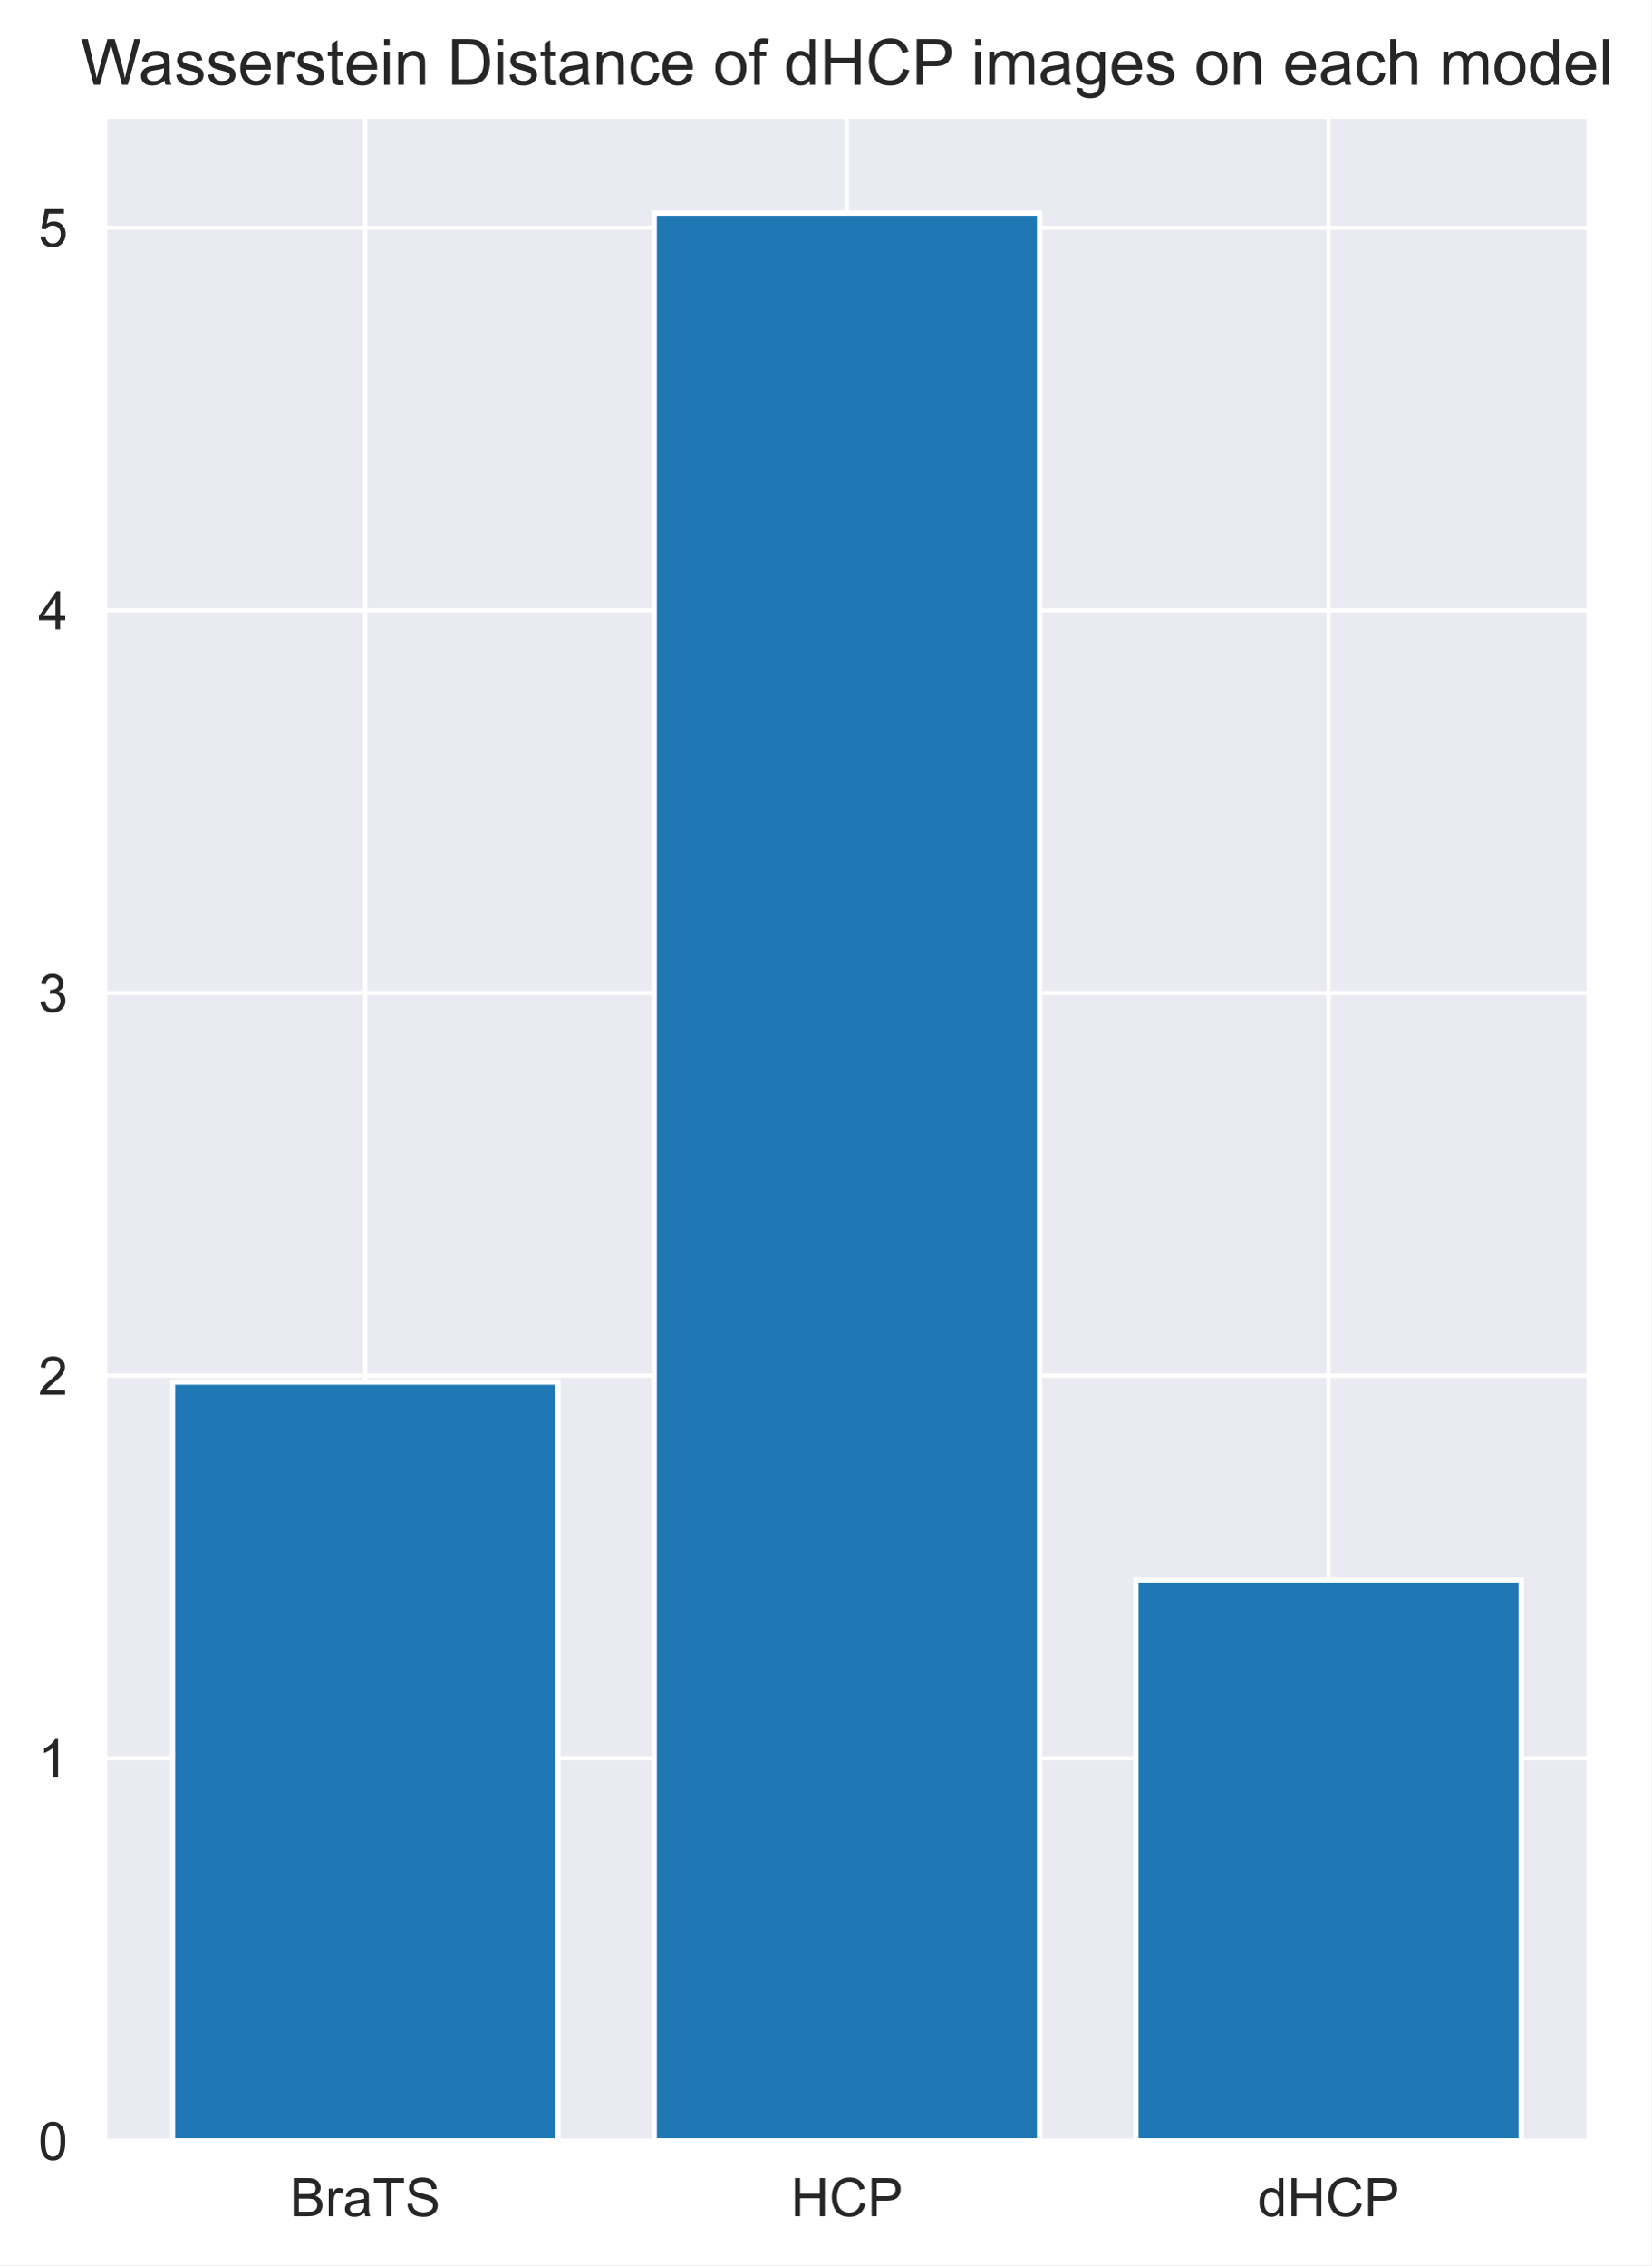
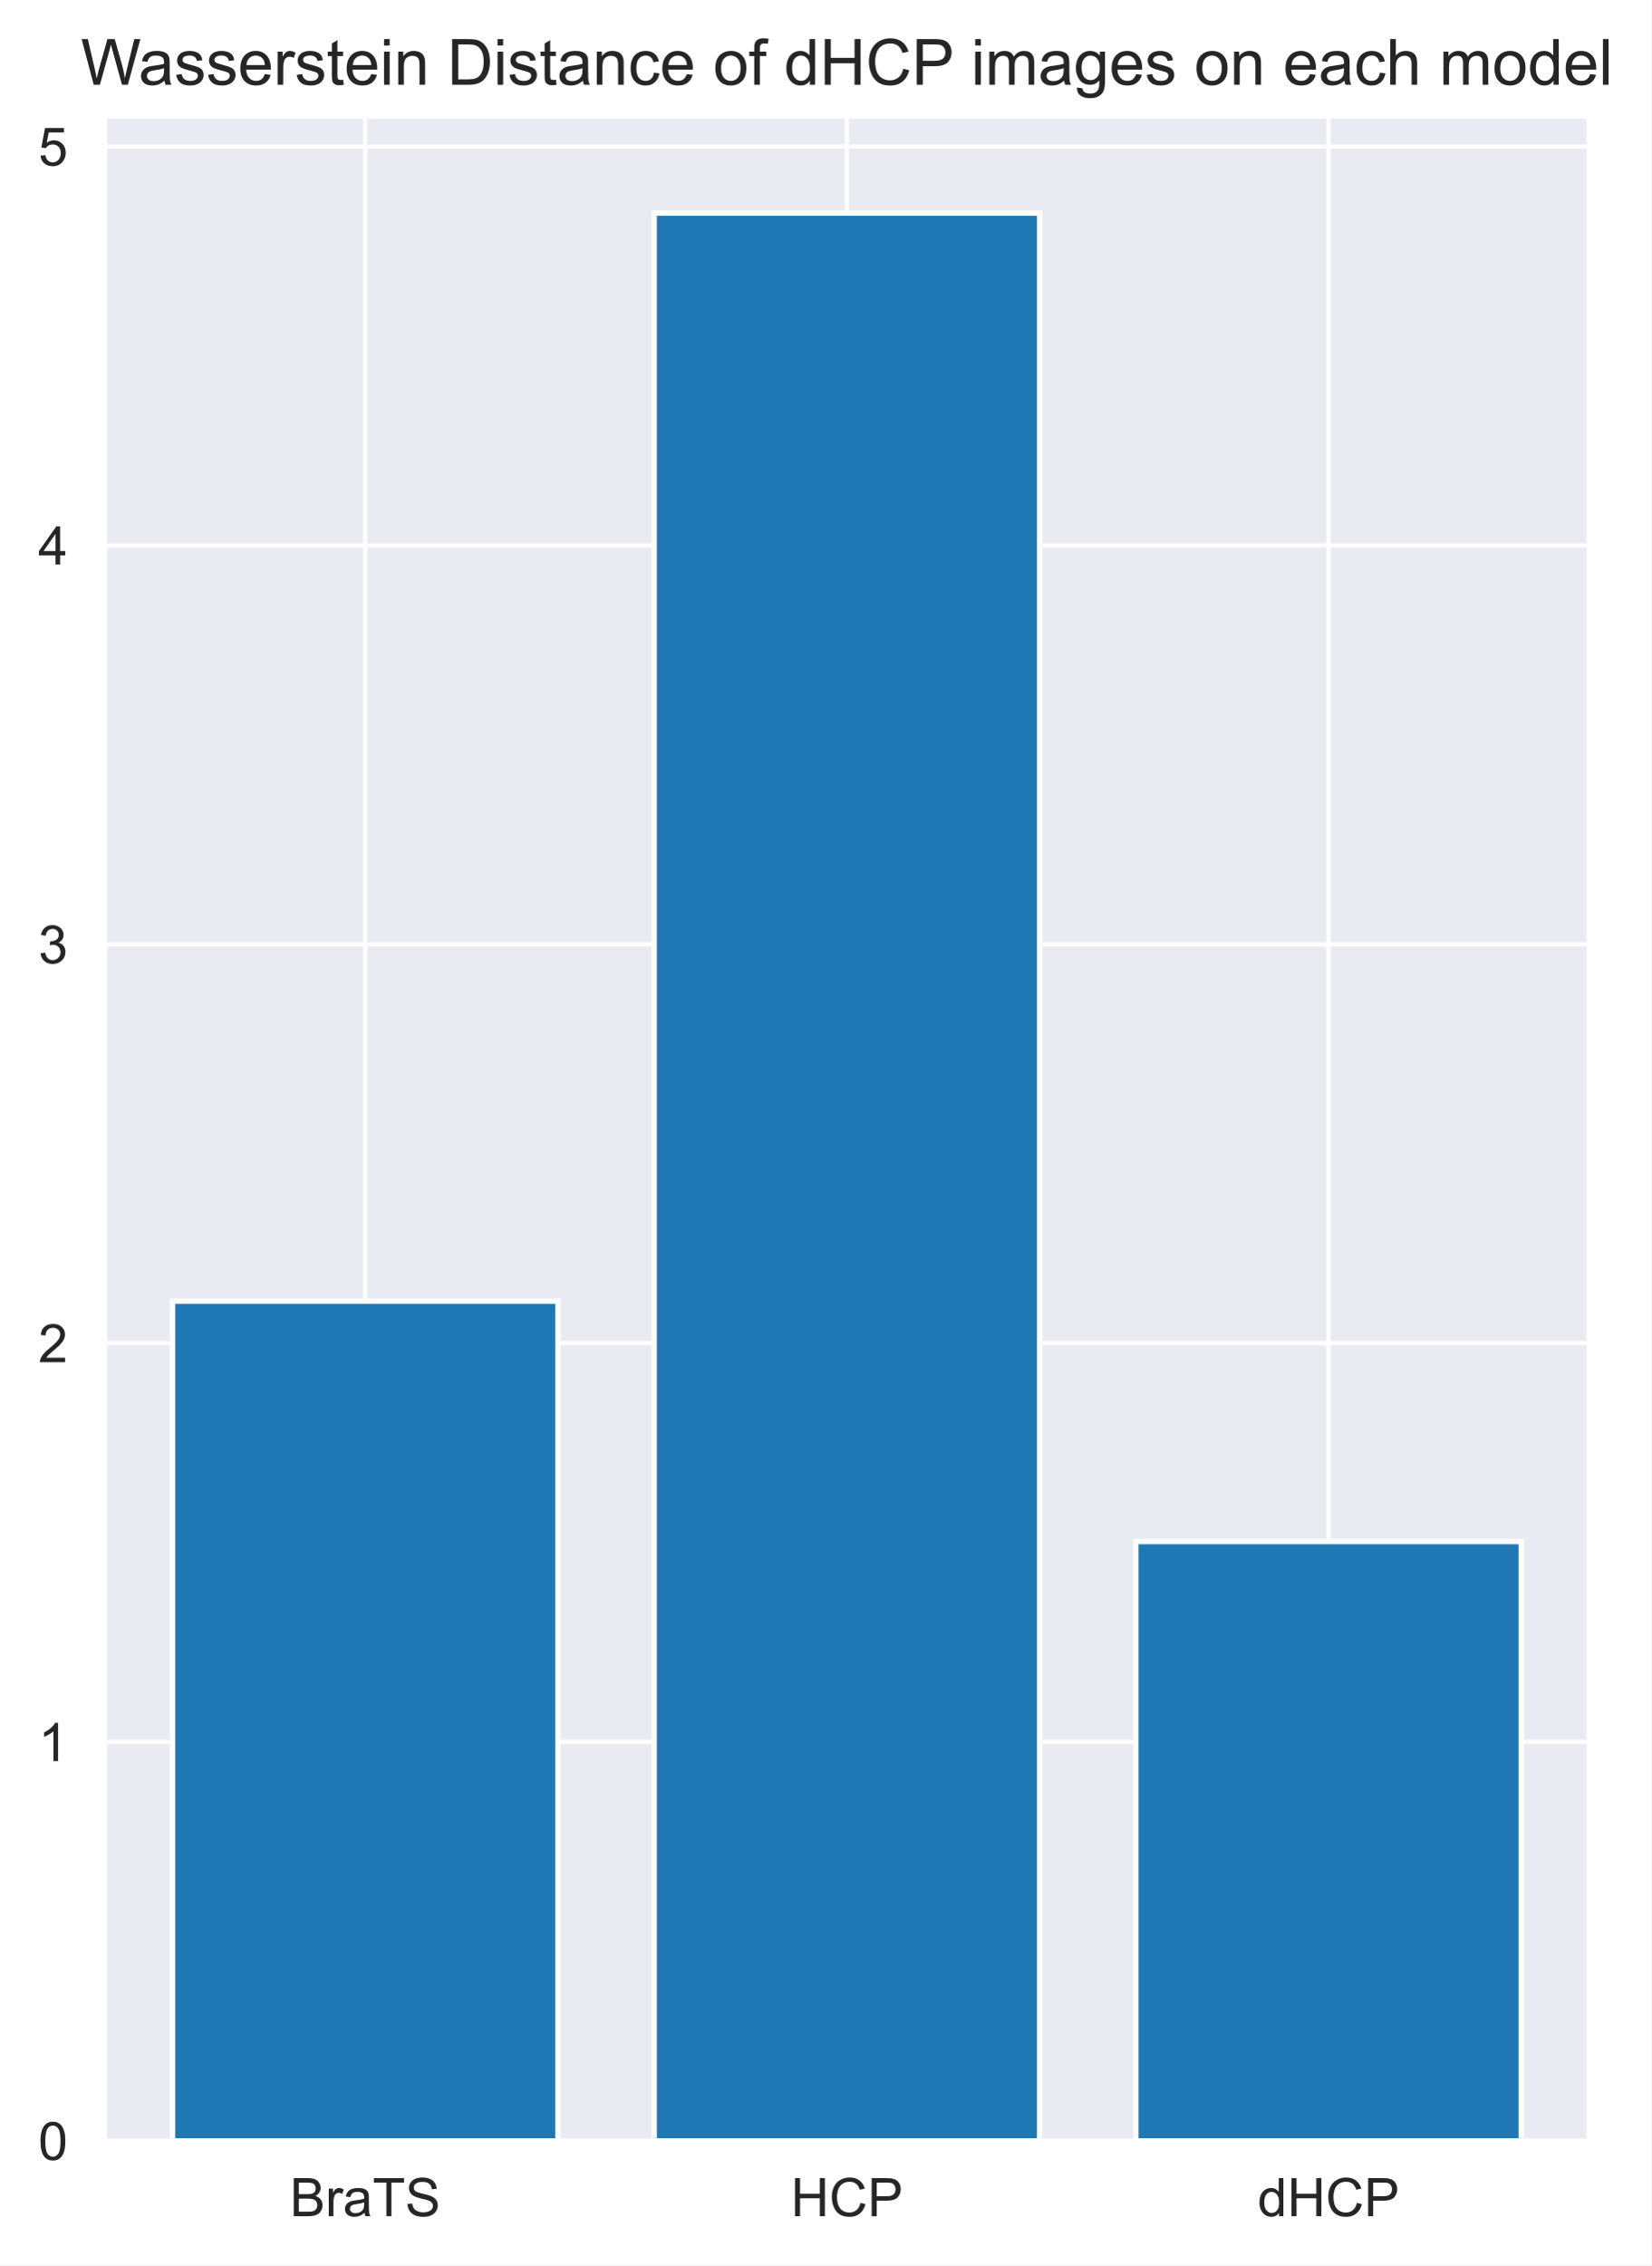
<svg xmlns="http://www.w3.org/2000/svg" xmlns:xlink="http://www.w3.org/1999/xlink" width="310.522pt" height="425.801pt" viewBox="0 0 310.522 425.801" version="1.1">
  <defs>
    <style type="text/css">*{stroke-linejoin: round; stroke-linecap: butt}</style>
  </defs>
  <g id="figure_1">
    <g id="patch_1">
      <path d="M -0 425.801  L 310.522 425.801  L 310.522 0  L -0 0  z " style="fill: #ffffff" />
    </g>
    <g id="axes_1">
      <g id="patch_2">
        <path d="M 19.761 402.456  L 298.761 402.456  L 298.761 21.936  L 19.761 21.936  z " style="fill: #eaeaf2" />
      </g>
      <g id="matplotlib.axis_1">
        <g id="xtick_1">
          <g id="line2d_1">
-             <path d="M 68.677 402.456  L 68.677 21.936  " clip-path="url(#p989891ace5)" style="fill: none; stroke: #ffffff; stroke-width: 0.8; stroke-linecap: round" />
+             <path d="M 68.677 402.456  L 68.677 21.936  " clip-path="url(#p46ba97a4de)" style="fill: none; stroke: #ffffff; stroke-width: 0.8; stroke-linecap: round" />
          </g>
          <g id="text_1">
            <g style="fill: #262626" transform="translate(54.50699 416.6134)scale(0.1 -0.1)">
              <defs>
                <path id="ArialMT-42" d="M 469 0  L 469 4581  L 2188 4581  Q 2713 4581 3030 4442  Q 3347 4303 3526 4014  Q 3706 3725 3706 3409  Q 3706 3116 3547 2856  Q 3388 2597 3066 2438  Q 3481 2316 3704 2022  Q 3928 1728 3928 1328  Q 3928 1006 3792 729  Q 3656 453 3456 303  Q 3256 153 2954 76  Q 2653 0 2216 0  L 469 0  z M 1075 2656  L 2066 2656  Q 2469 2656 2644 2709  Q 2875 2778 2992 2937  Q 3109 3097 3109 3338  Q 3109 3566 3000 3739  Q 2891 3913 2687 3977  Q 2484 4041 1991 4041  L 1075 4041  L 1075 2656  z M 1075 541  L 2216 541  Q 2509 541 2628 563  Q 2838 600 2978 687  Q 3119 775 3209 942  Q 3300 1109 3300 1328  Q 3300 1584 3169 1773  Q 3038 1963 2805 2039  Q 2572 2116 2134 2116  L 1075 2116  L 1075 541  z " transform="scale(0.015625)" />
                <path id="ArialMT-72" d="M 416 0  L 416 3319  L 922 3319  L 922 2816  Q 1116 3169 1280 3281  Q 1444 3394 1641 3394  Q 1925 3394 2219 3213  L 2025 2691  Q 1819 2813 1613 2813  Q 1428 2813 1281 2702  Q 1134 2591 1072 2394  Q 978 2094 978 1738  L 978 0  L 416 0  z " transform="scale(0.015625)" />
                <path id="ArialMT-61" d="M 2588 409  Q 2275 144 1986 34  Q 1697 -75 1366 -75  Q 819 -75 525 192  Q 231 459 231 875  Q 231 1119 342 1320  Q 453 1522 633 1644  Q 813 1766 1038 1828  Q 1203 1872 1538 1913  Q 2219 1994 2541 2106  Q 2544 2222 2544 2253  Q 2544 2597 2384 2738  Q 2169 2928 1744 2928  Q 1347 2928 1158 2789  Q 969 2650 878 2297  L 328 2372  Q 403 2725 575 2942  Q 747 3159 1072 3276  Q 1397 3394 1825 3394  Q 2250 3394 2515 3294  Q 2781 3194 2906 3042  Q 3031 2891 3081 2659  Q 3109 2516 3109 2141  L 3109 1391  Q 3109 606 3145 398  Q 3181 191 3288 0  L 2700 0  Q 2613 175 2588 409  z M 2541 1666  Q 2234 1541 1622 1453  Q 1275 1403 1131 1340  Q 988 1278 909 1158  Q 831 1038 831 891  Q 831 666 1001 516  Q 1172 366 1500 366  Q 1825 366 2078 508  Q 2331 650 2450 897  Q 2541 1088 2541 1459  L 2541 1666  z " transform="scale(0.015625)" />
                <path id="ArialMT-54" d="M 1659 0  L 1659 4041  L 150 4041  L 150 4581  L 3781 4581  L 3781 4041  L 2266 4041  L 2266 0  L 1659 0  z " transform="scale(0.015625)" />
                <path id="ArialMT-53" d="M 288 1472  L 859 1522  Q 900 1178 1048 958  Q 1197 738 1509 602  Q 1822 466 2213 466  Q 2559 466 2825 569  Q 3091 672 3220 851  Q 3350 1031 3350 1244  Q 3350 1459 3225 1620  Q 3100 1781 2813 1891  Q 2628 1963 1997 2114  Q 1366 2266 1113 2400  Q 784 2572 623 2826  Q 463 3081 463 3397  Q 463 3744 659 4045  Q 856 4347 1234 4503  Q 1613 4659 2075 4659  Q 2584 4659 2973 4495  Q 3363 4331 3572 4012  Q 3781 3694 3797 3291  L 3216 3247  Q 3169 3681 2898 3903  Q 2628 4125 2100 4125  Q 1550 4125 1298 3923  Q 1047 3722 1047 3438  Q 1047 3191 1225 3031  Q 1400 2872 2139 2705  Q 2878 2538 3153 2413  Q 3553 2228 3743 1945  Q 3934 1663 3934 1294  Q 3934 928 3725 604  Q 3516 281 3123 101  Q 2731 -78 2241 -78  Q 1619 -78 1198 103  Q 778 284 539 648  Q 300 1013 288 1472  z " transform="scale(0.015625)" />
              </defs>
              <use xlink:href="#ArialMT-42" />
              <use xlink:href="#ArialMT-72" x="66.699" />
              <use xlink:href="#ArialMT-61" x="100" />
              <use xlink:href="#ArialMT-54" x="155.615" />
              <use xlink:href="#ArialMT-53" x="216.699" />
            </g>
          </g>
        </g>
        <g id="xtick_2">
          <g id="line2d_2">
-             <path d="M 159.261 402.456  L 159.261 21.936  " clip-path="url(#p989891ace5)" style="fill: none; stroke: #ffffff; stroke-width: 0.8; stroke-linecap: round" />
+             <path d="M 159.261 402.456  L 159.261 21.936  " clip-path="url(#p46ba97a4de)" style="fill: none; stroke: #ffffff; stroke-width: 0.8; stroke-linecap: round" />
          </g>
          <g id="text_2">
            <g style="fill: #262626" transform="translate(148.7039 416.6134)scale(0.1 -0.1)">
              <defs>
                <path id="ArialMT-48" d="M 513 0  L 513 4581  L 1119 4581  L 1119 2700  L 3500 2700  L 3500 4581  L 4106 4581  L 4106 0  L 3500 0  L 3500 2159  L 1119 2159  L 1119 0  L 513 0  z " transform="scale(0.015625)" />
                <path id="ArialMT-43" d="M 3763 1606  L 4369 1453  Q 4178 706 3683 314  Q 3188 -78 2472 -78  Q 1731 -78 1267 223  Q 803 525 561 1097  Q 319 1669 319 2325  Q 319 3041 592 3573  Q 866 4106 1370 4382  Q 1875 4659 2481 4659  Q 3169 4659 3637 4309  Q 4106 3959 4291 3325  L 3694 3184  Q 3534 3684 3231 3912  Q 2928 4141 2469 4141  Q 1941 4141 1586 3887  Q 1231 3634 1087 3207  Q 944 2781 944 2328  Q 944 1744 1114 1308  Q 1284 872 1643 656  Q 2003 441 2422 441  Q 2931 441 3284 734  Q 3638 1028 3763 1606  z " transform="scale(0.015625)" />
                <path id="ArialMT-50" d="M 494 0  L 494 4581  L 2222 4581  Q 2678 4581 2919 4538  Q 3256 4481 3484 4323  Q 3713 4166 3852 3881  Q 3991 3597 3991 3256  Q 3991 2672 3619 2267  Q 3247 1863 2275 1863  L 1100 1863  L 1100 0  L 494 0  z M 1100 2403  L 2284 2403  Q 2872 2403 3119 2622  Q 3366 2841 3366 3238  Q 3366 3525 3220 3729  Q 3075 3934 2838 4000  Q 2684 4041 2272 4041  L 1100 4041  L 1100 2403  z " transform="scale(0.015625)" />
              </defs>
              <use xlink:href="#ArialMT-48" />
              <use xlink:href="#ArialMT-43" x="72.217" />
              <use xlink:href="#ArialMT-50" x="144.434" />
            </g>
          </g>
        </g>
        <g id="xtick_3">
          <g id="line2d_3">
-             <path d="M 249.845 402.456  L 249.845 21.936  " clip-path="url(#p989891ace5)" style="fill: none; stroke: #ffffff; stroke-width: 0.8; stroke-linecap: round" />
+             <path d="M 249.845 402.456  L 249.845 21.936  " clip-path="url(#p46ba97a4de)" style="fill: none; stroke: #ffffff; stroke-width: 0.8; stroke-linecap: round" />
          </g>
          <g id="text_3">
            <g style="fill: #262626" transform="translate(236.5079 416.6134)scale(0.1 -0.1)">
              <defs>
                <path id="ArialMT-64" d="M 2575 0  L 2575 419  Q 2259 -75 1647 -75  Q 1250 -75 917 144  Q 584 363 401 755  Q 219 1147 219 1656  Q 219 2153 384 2558  Q 550 2963 881 3178  Q 1213 3394 1622 3394  Q 1922 3394 2156 3267  Q 2391 3141 2538 2938  L 2538 4581  L 3097 4581  L 3097 0  L 2575 0  z M 797 1656  Q 797 1019 1065 703  Q 1334 388 1700 388  Q 2069 388 2326 689  Q 2584 991 2584 1609  Q 2584 2291 2321 2609  Q 2059 2928 1675 2928  Q 1300 2928 1048 2622  Q 797 2316 797 1656  z " transform="scale(0.015625)" />
              </defs>
              <use xlink:href="#ArialMT-64" />
              <use xlink:href="#ArialMT-48" x="55.615" />
              <use xlink:href="#ArialMT-43" x="127.832" />
              <use xlink:href="#ArialMT-50" x="200.049" />
            </g>
          </g>
        </g>
      </g>
      <g id="matplotlib.axis_2">
        <g id="ytick_1">
          <g id="line2d_4">
-             <path d="M 19.761 402.456  L 298.761 402.456  " clip-path="url(#p989891ace5)" style="fill: none; stroke: #ffffff; stroke-width: 0.8; stroke-linecap: round" />
+             <path d="M 19.761 402.456  L 298.761 402.456  " clip-path="url(#p46ba97a4de)" style="fill: none; stroke: #ffffff; stroke-width: 0.8; stroke-linecap: round" />
          </g>
          <g id="text_4">
            <g style="fill: #262626" transform="translate(7.2 406.0345)scale(0.1 -0.1)">
              <defs>
                <path id="ArialMT-30" d="M 266 2259  Q 266 3072 433 3567  Q 600 4063 929 4331  Q 1259 4600 1759 4600  Q 2128 4600 2406 4451  Q 2684 4303 2865 4023  Q 3047 3744 3150 3342  Q 3253 2941 3253 2259  Q 3253 1453 3087 958  Q 2922 463 2592 192  Q 2263 -78 1759 -78  Q 1097 -78 719 397  Q 266 969 266 2259  z M 844 2259  Q 844 1131 1108 757  Q 1372 384 1759 384  Q 2147 384 2411 759  Q 2675 1134 2675 2259  Q 2675 3391 2411 3762  Q 2147 4134 1753 4134  Q 1366 4134 1134 3806  Q 844 3388 844 2259  z " transform="scale(0.015625)" />
              </defs>
              <use xlink:href="#ArialMT-30" />
            </g>
          </g>
        </g>
        <g id="ytick_2">
          <g id="line2d_5">
-             <path d="M 19.761 330.524  L 298.761 330.524  " clip-path="url(#p989891ace5)" style="fill: none; stroke: #ffffff; stroke-width: 0.8; stroke-linecap: round" />
+             <path d="M 19.761 327.474  L 298.761 327.474  " clip-path="url(#p46ba97a4de)" style="fill: none; stroke: #ffffff; stroke-width: 0.8; stroke-linecap: round" />
          </g>
          <g id="text_5">
-             <g style="fill: #262626" transform="translate(7.2 334.1029)scale(0.1 -0.1)">
+             <g style="fill: #262626" transform="translate(7.2 331.0524)scale(0.1 -0.1)">
              <defs>
                <path id="ArialMT-31" d="M 2384 0  L 1822 0  L 1822 3584  Q 1619 3391 1289 3197  Q 959 3003 697 2906  L 697 3450  Q 1169 3672 1522 3987  Q 1875 4303 2022 4600  L 2384 4600  L 2384 0  z " transform="scale(0.015625)" />
              </defs>
              <use xlink:href="#ArialMT-31" />
            </g>
          </g>
        </g>
        <g id="ytick_3">
          <g id="line2d_6">
-             <path d="M 19.761 258.592  L 298.761 258.592  " clip-path="url(#p989891ace5)" style="fill: none; stroke: #ffffff; stroke-width: 0.8; stroke-linecap: round" />
+             <path d="M 19.761 252.491  L 298.761 252.491  " clip-path="url(#p46ba97a4de)" style="fill: none; stroke: #ffffff; stroke-width: 0.8; stroke-linecap: round" />
          </g>
          <g id="text_6">
-             <g style="fill: #262626" transform="translate(7.2 262.1713)scale(0.1 -0.1)">
+             <g style="fill: #262626" transform="translate(7.2 256.0703)scale(0.1 -0.1)">
              <defs>
                <path id="ArialMT-32" d="M 3222 541  L 3222 0  L 194 0  Q 188 203 259 391  Q 375 700 629 1000  Q 884 1300 1366 1694  Q 2113 2306 2375 2664  Q 2638 3022 2638 3341  Q 2638 3675 2398 3904  Q 2159 4134 1775 4134  Q 1369 4134 1125 3890  Q 881 3647 878 3216  L 300 3275  Q 359 3922 746 4261  Q 1134 4600 1788 4600  Q 2447 4600 2831 4234  Q 3216 3869 3216 3328  Q 3216 3053 3103 2787  Q 2991 2522 2730 2228  Q 2469 1934 1863 1422  Q 1356 997 1212 845  Q 1069 694 975 541  L 3222 541  z " transform="scale(0.015625)" />
              </defs>
              <use xlink:href="#ArialMT-32" />
            </g>
          </g>
        </g>
        <g id="ytick_4">
          <g id="line2d_7">
-             <path d="M 19.761 186.661  L 298.761 186.661  " clip-path="url(#p989891ace5)" style="fill: none; stroke: #ffffff; stroke-width: 0.8; stroke-linecap: round" />
+             <path d="M 19.761 177.509  L 298.761 177.509  " clip-path="url(#p46ba97a4de)" style="fill: none; stroke: #ffffff; stroke-width: 0.8; stroke-linecap: round" />
          </g>
          <g id="text_7">
-             <g style="fill: #262626" transform="translate(7.2 190.2396)scale(0.1 -0.1)">
+             <g style="fill: #262626" transform="translate(7.2 181.0882)scale(0.1 -0.1)">
              <defs>
                <path id="ArialMT-33" d="M 269 1209  L 831 1284  Q 928 806 1161 595  Q 1394 384 1728 384  Q 2125 384 2398 659  Q 2672 934 2672 1341  Q 2672 1728 2419 1979  Q 2166 2231 1775 2231  Q 1616 2231 1378 2169  L 1441 2663  Q 1497 2656 1531 2656  Q 1891 2656 2178 2843  Q 2466 3031 2466 3422  Q 2466 3731 2256 3934  Q 2047 4138 1716 4138  Q 1388 4138 1169 3931  Q 950 3725 888 3313  L 325 3413  Q 428 3978 793 4289  Q 1159 4600 1703 4600  Q 2078 4600 2393 4439  Q 2709 4278 2876 4000  Q 3044 3722 3044 3409  Q 3044 3113 2884 2869  Q 2725 2625 2413 2481  Q 2819 2388 3044 2092  Q 3269 1797 3269 1353  Q 3269 753 2831 336  Q 2394 -81 1725 -81  Q 1122 -81 723 278  Q 325 638 269 1209  z " transform="scale(0.015625)" />
              </defs>
              <use xlink:href="#ArialMT-33" />
            </g>
          </g>
        </g>
        <g id="ytick_5">
          <g id="line2d_8">
-             <path d="M 19.761 114.729  L 298.761 114.729  " clip-path="url(#p989891ace5)" style="fill: none; stroke: #ffffff; stroke-width: 0.8; stroke-linecap: round" />
+             <path d="M 19.761 102.527  L 298.761 102.527  " clip-path="url(#p46ba97a4de)" style="fill: none; stroke: #ffffff; stroke-width: 0.8; stroke-linecap: round" />
          </g>
          <g id="text_8">
-             <g style="fill: #262626" transform="translate(7.2 118.308)scale(0.1 -0.1)">
+             <g style="fill: #262626" transform="translate(7.2 106.106)scale(0.1 -0.1)">
              <defs>
                <path id="ArialMT-34" d="M 2069 0  L 2069 1097  L 81 1097  L 81 1613  L 2172 4581  L 2631 4581  L 2631 1613  L 3250 1613  L 3250 1097  L 2631 1097  L 2631 0  L 2069 0  z M 2069 1613  L 2069 3678  L 634 1613  L 2069 1613  z " transform="scale(0.015625)" />
              </defs>
              <use xlink:href="#ArialMT-34" />
            </g>
          </g>
        </g>
        <g id="ytick_6">
          <g id="line2d_9">
-             <path d="M 19.761 42.797  L 298.761 42.797  " clip-path="url(#p989891ace5)" style="fill: none; stroke: #ffffff; stroke-width: 0.8; stroke-linecap: round" />
+             <path d="M 19.761 27.545  L 298.761 27.545  " clip-path="url(#p46ba97a4de)" style="fill: none; stroke: #ffffff; stroke-width: 0.8; stroke-linecap: round" />
          </g>
          <g id="text_9">
-             <g style="fill: #262626" transform="translate(7.2 46.37636)scale(0.1 -0.1)">
+             <g style="fill: #262626" transform="translate(7.2 31.12393)scale(0.1 -0.1)">
              <defs>
                <path id="ArialMT-35" d="M 266 1200  L 856 1250  Q 922 819 1161 601  Q 1400 384 1738 384  Q 2144 384 2425 690  Q 2706 997 2706 1503  Q 2706 1984 2436 2262  Q 2166 2541 1728 2541  Q 1456 2541 1237 2417  Q 1019 2294 894 2097  L 366 2166  L 809 4519  L 3088 4519  L 3088 3981  L 1259 3981  L 1013 2750  Q 1425 3038 1878 3038  Q 2478 3038 2890 2622  Q 3303 2206 3303 1553  Q 3303 931 2941 478  Q 2500 -78 1738 -78  Q 1113 -78 717 272  Q 322 622 266 1200  z " transform="scale(0.015625)" />
              </defs>
              <use xlink:href="#ArialMT-35" />
            </g>
          </g>
        </g>
      </g>
      <g id="patch_3">
-         <path d="M 32.443 402.456  L 104.91 402.456  L 104.91 259.81  L 32.443 259.81  z " clip-path="url(#p989891ace5)" style="fill: #1f77b4; stroke: #ffffff; stroke-linejoin: miter" />
+         <path d="M 32.443 402.456  L 104.91 402.456  L 104.91 244.614  L 32.443 244.614  z " clip-path="url(#p46ba97a4de)" style="fill: #1f77b4; stroke: #ffffff; stroke-linejoin: miter" />
      </g>
      <g id="patch_4">
-         <path d="M 123.027 402.456  L 195.495 402.456  L 195.495 40.056  L 123.027 40.056  z " clip-path="url(#p989891ace5)" style="fill: #1f77b4; stroke: #ffffff; stroke-linejoin: miter" />
+         <path d="M 123.027 402.456  L 195.495 402.456  L 195.495 40.056  L 123.027 40.056  z " clip-path="url(#p46ba97a4de)" style="fill: #1f77b4; stroke: #ffffff; stroke-linejoin: miter" />
      </g>
      <g id="patch_5">
-         <path d="M 213.612 402.456  L 286.079 402.456  L 286.079 297.021  L 213.612 297.021  z " clip-path="url(#p989891ace5)" style="fill: #1f77b4; stroke: #ffffff; stroke-linejoin: miter" />
+         <path d="M 213.612 402.456  L 286.079 402.456  L 286.079 289.795  L 213.612 289.795  z " clip-path="url(#p46ba97a4de)" style="fill: #1f77b4; stroke: #ffffff; stroke-linejoin: miter" />
      </g>
      <g id="patch_6">
        <path d="M 19.761 402.456  L 19.761 21.936  " style="fill: none; stroke: #ffffff; stroke-width: 0.8; stroke-linejoin: miter; stroke-linecap: square" />
      </g>
      <g id="patch_7">
        <path d="M 298.761 402.456  L 298.761 21.936  " style="fill: none; stroke: #ffffff; stroke-width: 0.8; stroke-linejoin: miter; stroke-linecap: square" />
      </g>
      <g id="patch_8">
        <path d="M 19.761 402.456  L 298.761 402.456  " style="fill: none; stroke: #ffffff; stroke-width: 0.8; stroke-linejoin: miter; stroke-linecap: square" />
      </g>
      <g id="patch_9">
        <path d="M 19.761 21.936  L 298.761 21.936  " style="fill: none; stroke: #ffffff; stroke-width: 0.8; stroke-linejoin: miter; stroke-linecap: square" />
      </g>
      <g id="text_10">
        <g style="fill: #262626" transform="translate(15.2 15.93562)scale(0.12 -0.12)">
          <defs>
            <path id="ArialMT-57" d="M 1294 0  L 78 4581  L 700 4581  L 1397 1578  Q 1509 1106 1591 641  Q 1766 1375 1797 1488  L 2669 4581  L 3400 4581  L 4056 2263  Q 4303 1400 4413 641  Q 4500 1075 4641 1638  L 5359 4581  L 5969 4581  L 4713 0  L 4128 0  L 3163 3491  Q 3041 3928 3019 4028  Q 2947 3713 2884 3491  L 1913 0  L 1294 0  z " transform="scale(0.015625)" />
            <path id="ArialMT-73" d="M 197 991  L 753 1078  Q 800 744 1014 566  Q 1228 388 1613 388  Q 2000 388 2187 545  Q 2375 703 2375 916  Q 2375 1106 2209 1216  Q 2094 1291 1634 1406  Q 1016 1563 777 1677  Q 538 1791 414 1992  Q 291 2194 291 2438  Q 291 2659 392 2848  Q 494 3038 669 3163  Q 800 3259 1026 3326  Q 1253 3394 1513 3394  Q 1903 3394 2198 3281  Q 2494 3169 2634 2976  Q 2775 2784 2828 2463  L 2278 2388  Q 2241 2644 2061 2787  Q 1881 2931 1553 2931  Q 1166 2931 1000 2803  Q 834 2675 834 2503  Q 834 2394 903 2306  Q 972 2216 1119 2156  Q 1203 2125 1616 2013  Q 2213 1853 2448 1751  Q 2684 1650 2818 1456  Q 2953 1263 2953 975  Q 2953 694 2789 445  Q 2625 197 2315 61  Q 2006 -75 1616 -75  Q 969 -75 630 194  Q 291 463 197 991  z " transform="scale(0.015625)" />
            <path id="ArialMT-65" d="M 2694 1069  L 3275 997  Q 3138 488 2766 206  Q 2394 -75 1816 -75  Q 1088 -75 661 373  Q 234 822 234 1631  Q 234 2469 665 2931  Q 1097 3394 1784 3394  Q 2450 3394 2872 2941  Q 3294 2488 3294 1666  Q 3294 1616 3291 1516  L 816 1516  Q 847 969 1125 678  Q 1403 388 1819 388  Q 2128 388 2347 550  Q 2566 713 2694 1069  z M 847 1978  L 2700 1978  Q 2663 2397 2488 2606  Q 2219 2931 1791 2931  Q 1403 2931 1139 2672  Q 875 2413 847 1978  z " transform="scale(0.015625)" />
            <path id="ArialMT-74" d="M 1650 503  L 1731 6  Q 1494 -44 1306 -44  Q 1000 -44 831 53  Q 663 150 594 308  Q 525 466 525 972  L 525 2881  L 113 2881  L 113 3319  L 525 3319  L 525 4141  L 1084 4478  L 1084 3319  L 1650 3319  L 1650 2881  L 1084 2881  L 1084 941  Q 1084 700 1114 631  Q 1144 563 1211 522  Q 1278 481 1403 481  Q 1497 481 1650 503  z " transform="scale(0.015625)" />
            <path id="ArialMT-69" d="M 425 3934  L 425 4581  L 988 4581  L 988 3934  L 425 3934  z M 425 0  L 425 3319  L 988 3319  L 988 0  L 425 0  z " transform="scale(0.015625)" />
            <path id="ArialMT-6e" d="M 422 0  L 422 3319  L 928 3319  L 928 2847  Q 1294 3394 1984 3394  Q 2284 3394 2536 3286  Q 2788 3178 2913 3003  Q 3038 2828 3088 2588  Q 3119 2431 3119 2041  L 3119 0  L 2556 0  L 2556 2019  Q 2556 2363 2490 2533  Q 2425 2703 2258 2804  Q 2091 2906 1866 2906  Q 1506 2906 1245 2678  Q 984 2450 984 1813  L 984 0  L 422 0  z " transform="scale(0.015625)" />
            <path id="ArialMT-20" transform="scale(0.015625)" />
            <path id="ArialMT-44" d="M 494 0  L 494 4581  L 2072 4581  Q 2606 4581 2888 4516  Q 3281 4425 3559 4188  Q 3922 3881 4101 3404  Q 4281 2928 4281 2316  Q 4281 1794 4159 1391  Q 4038 988 3847 723  Q 3656 459 3429 307  Q 3203 156 2883 78  Q 2563 0 2147 0  L 494 0  z M 1100 541  L 2078 541  Q 2531 541 2789 625  Q 3047 709 3200 863  Q 3416 1078 3536 1442  Q 3656 1806 3656 2325  Q 3656 3044 3420 3430  Q 3184 3816 2847 3947  Q 2603 4041 2063 4041  L 1100 4041  L 1100 541  z " transform="scale(0.015625)" />
            <path id="ArialMT-63" d="M 2588 1216  L 3141 1144  Q 3050 572 2676 248  Q 2303 -75 1759 -75  Q 1078 -75 664 370  Q 250 816 250 1647  Q 250 2184 428 2587  Q 606 2991 970 3192  Q 1334 3394 1763 3394  Q 2303 3394 2647 3120  Q 2991 2847 3088 2344  L 2541 2259  Q 2463 2594 2264 2762  Q 2066 2931 1784 2931  Q 1359 2931 1093 2626  Q 828 2322 828 1663  Q 828 994 1084 691  Q 1341 388 1753 388  Q 2084 388 2306 591  Q 2528 794 2588 1216  z " transform="scale(0.015625)" />
            <path id="ArialMT-6f" d="M 213 1659  Q 213 2581 725 3025  Q 1153 3394 1769 3394  Q 2453 3394 2887 2945  Q 3322 2497 3322 1706  Q 3322 1066 3130 698  Q 2938 331 2570 128  Q 2203 -75 1769 -75  Q 1072 -75 642 372  Q 213 819 213 1659  z M 791 1659  Q 791 1022 1069 705  Q 1347 388 1769 388  Q 2188 388 2466 706  Q 2744 1025 2744 1678  Q 2744 2294 2464 2611  Q 2184 2928 1769 2928  Q 1347 2928 1069 2612  Q 791 2297 791 1659  z " transform="scale(0.015625)" />
            <path id="ArialMT-66" d="M 556 0  L 556 2881  L 59 2881  L 59 3319  L 556 3319  L 556 3672  Q 556 4006 616 4169  Q 697 4388 901 4523  Q 1106 4659 1475 4659  Q 1713 4659 2000 4603  L 1916 4113  Q 1741 4144 1584 4144  Q 1328 4144 1222 4034  Q 1116 3925 1116 3625  L 1116 3319  L 1763 3319  L 1763 2881  L 1116 2881  L 1116 0  L 556 0  z " transform="scale(0.015625)" />
            <path id="ArialMT-6d" d="M 422 0  L 422 3319  L 925 3319  L 925 2853  Q 1081 3097 1340 3245  Q 1600 3394 1931 3394  Q 2300 3394 2536 3241  Q 2772 3088 2869 2813  Q 3263 3394 3894 3394  Q 4388 3394 4653 3120  Q 4919 2847 4919 2278  L 4919 0  L 4359 0  L 4359 2091  Q 4359 2428 4304 2576  Q 4250 2725 4106 2815  Q 3963 2906 3769 2906  Q 3419 2906 3187 2673  Q 2956 2441 2956 1928  L 2956 0  L 2394 0  L 2394 2156  Q 2394 2531 2256 2718  Q 2119 2906 1806 2906  Q 1569 2906 1367 2781  Q 1166 2656 1075 2415  Q 984 2175 984 1722  L 984 0  L 422 0  z " transform="scale(0.015625)" />
            <path id="ArialMT-67" d="M 319 -275  L 866 -356  Q 900 -609 1056 -725  Q 1266 -881 1628 -881  Q 2019 -881 2231 -725  Q 2444 -569 2519 -288  Q 2563 -116 2559 434  Q 2191 0 1641 0  Q 956 0 581 494  Q 206 988 206 1678  Q 206 2153 378 2554  Q 550 2956 876 3175  Q 1203 3394 1644 3394  Q 2231 3394 2613 2919  L 2613 3319  L 3131 3319  L 3131 450  Q 3131 -325 2973 -648  Q 2816 -972 2473 -1159  Q 2131 -1347 1631 -1347  Q 1038 -1347 672 -1080  Q 306 -813 319 -275  z M 784 1719  Q 784 1066 1043 766  Q 1303 466 1694 466  Q 2081 466 2343 764  Q 2606 1063 2606 1700  Q 2606 2309 2336 2618  Q 2066 2928 1684 2928  Q 1309 2928 1046 2623  Q 784 2319 784 1719  z " transform="scale(0.015625)" />
            <path id="ArialMT-68" d="M 422 0  L 422 4581  L 984 4581  L 984 2938  Q 1378 3394 1978 3394  Q 2347 3394 2619 3248  Q 2891 3103 3008 2847  Q 3125 2591 3125 2103  L 3125 0  L 2563 0  L 2563 2103  Q 2563 2525 2380 2717  Q 2197 2909 1863 2909  Q 1613 2909 1392 2779  Q 1172 2650 1078 2428  Q 984 2206 984 1816  L 984 0  L 422 0  z " transform="scale(0.015625)" />
            <path id="ArialMT-6c" d="M 409 0  L 409 4581  L 972 4581  L 972 0  L 409 0  z " transform="scale(0.015625)" />
          </defs>
          <use xlink:href="#ArialMT-57" />
          <use xlink:href="#ArialMT-61" x="90.635" />
          <use xlink:href="#ArialMT-73" x="146.25" />
          <use xlink:href="#ArialMT-73" x="196.25" />
          <use xlink:href="#ArialMT-65" x="246.25" />
          <use xlink:href="#ArialMT-72" x="301.865" />
          <use xlink:href="#ArialMT-73" x="335.166" />
          <use xlink:href="#ArialMT-74" x="385.166" />
          <use xlink:href="#ArialMT-65" x="412.949" />
          <use xlink:href="#ArialMT-69" x="468.564" />
          <use xlink:href="#ArialMT-6e" x="490.781" />
          <use xlink:href="#ArialMT-20" x="546.396" />
          <use xlink:href="#ArialMT-44" x="574.18" />
          <use xlink:href="#ArialMT-69" x="646.396" />
          <use xlink:href="#ArialMT-73" x="668.613" />
          <use xlink:href="#ArialMT-74" x="718.613" />
          <use xlink:href="#ArialMT-61" x="746.396" />
          <use xlink:href="#ArialMT-6e" x="802.012" />
          <use xlink:href="#ArialMT-63" x="857.627" />
          <use xlink:href="#ArialMT-65" x="907.627" />
          <use xlink:href="#ArialMT-20" x="963.242" />
          <use xlink:href="#ArialMT-6f" x="991.025" />
          <use xlink:href="#ArialMT-66" x="1046.641" />
          <use xlink:href="#ArialMT-20" x="1074.424" />
          <use xlink:href="#ArialMT-64" x="1102.207" />
          <use xlink:href="#ArialMT-48" x="1157.822" />
          <use xlink:href="#ArialMT-43" x="1230.039" />
          <use xlink:href="#ArialMT-50" x="1302.256" />
          <use xlink:href="#ArialMT-20" x="1367.205" />
          <use xlink:href="#ArialMT-69" x="1394.988" />
          <use xlink:href="#ArialMT-6d" x="1417.205" />
          <use xlink:href="#ArialMT-61" x="1500.506" />
          <use xlink:href="#ArialMT-67" x="1556.121" />
          <use xlink:href="#ArialMT-65" x="1611.736" />
          <use xlink:href="#ArialMT-73" x="1667.352" />
          <use xlink:href="#ArialMT-20" x="1717.352" />
          <use xlink:href="#ArialMT-6f" x="1745.135" />
          <use xlink:href="#ArialMT-6e" x="1800.75" />
          <use xlink:href="#ArialMT-20" x="1856.365" />
          <use xlink:href="#ArialMT-65" x="1884.148" />
          <use xlink:href="#ArialMT-61" x="1939.764" />
          <use xlink:href="#ArialMT-63" x="1995.379" />
          <use xlink:href="#ArialMT-68" x="2045.379" />
          <use xlink:href="#ArialMT-20" x="2100.994" />
          <use xlink:href="#ArialMT-6d" x="2128.777" />
          <use xlink:href="#ArialMT-6f" x="2212.078" />
          <use xlink:href="#ArialMT-64" x="2267.693" />
          <use xlink:href="#ArialMT-65" x="2323.309" />
          <use xlink:href="#ArialMT-6c" x="2378.924" />
        </g>
      </g>
    </g>
  </g>
  <defs>
-     <clipPath id="p989891ace5">
+     <clipPath id="p46ba97a4de">
      <rect x="19.761" y="21.936" width="279" height="380.52" />
    </clipPath>
  </defs>
</svg>
